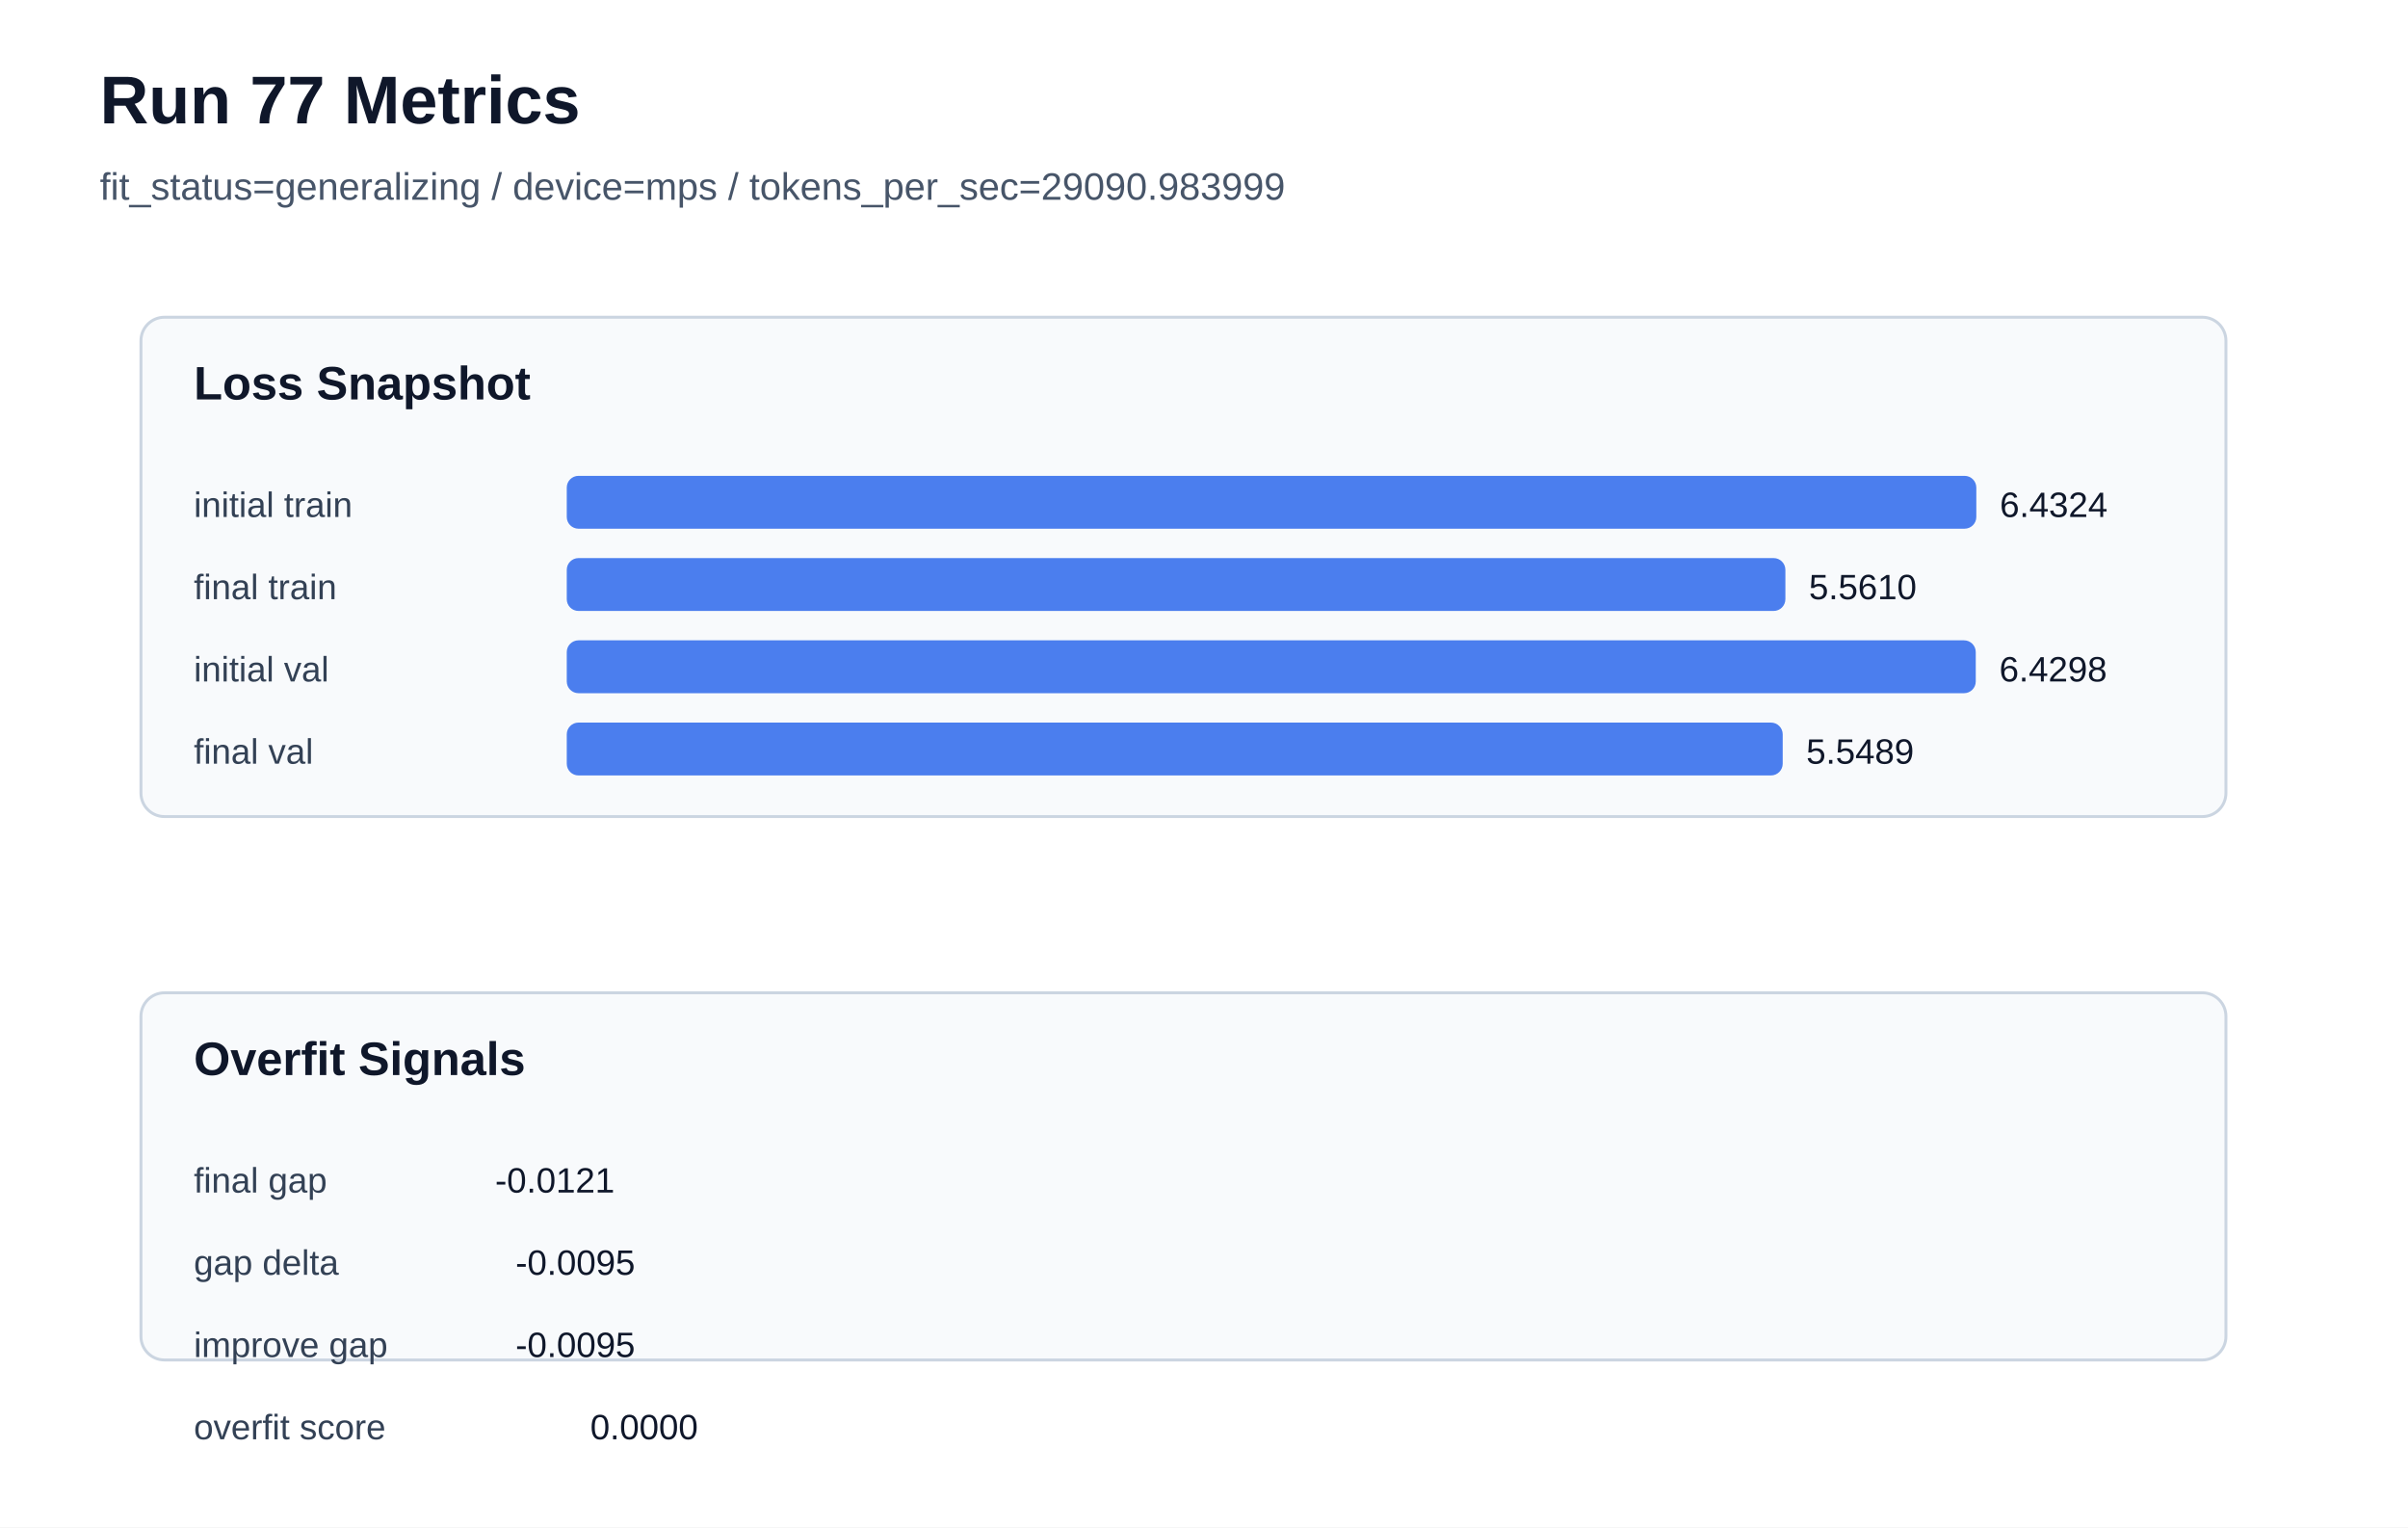
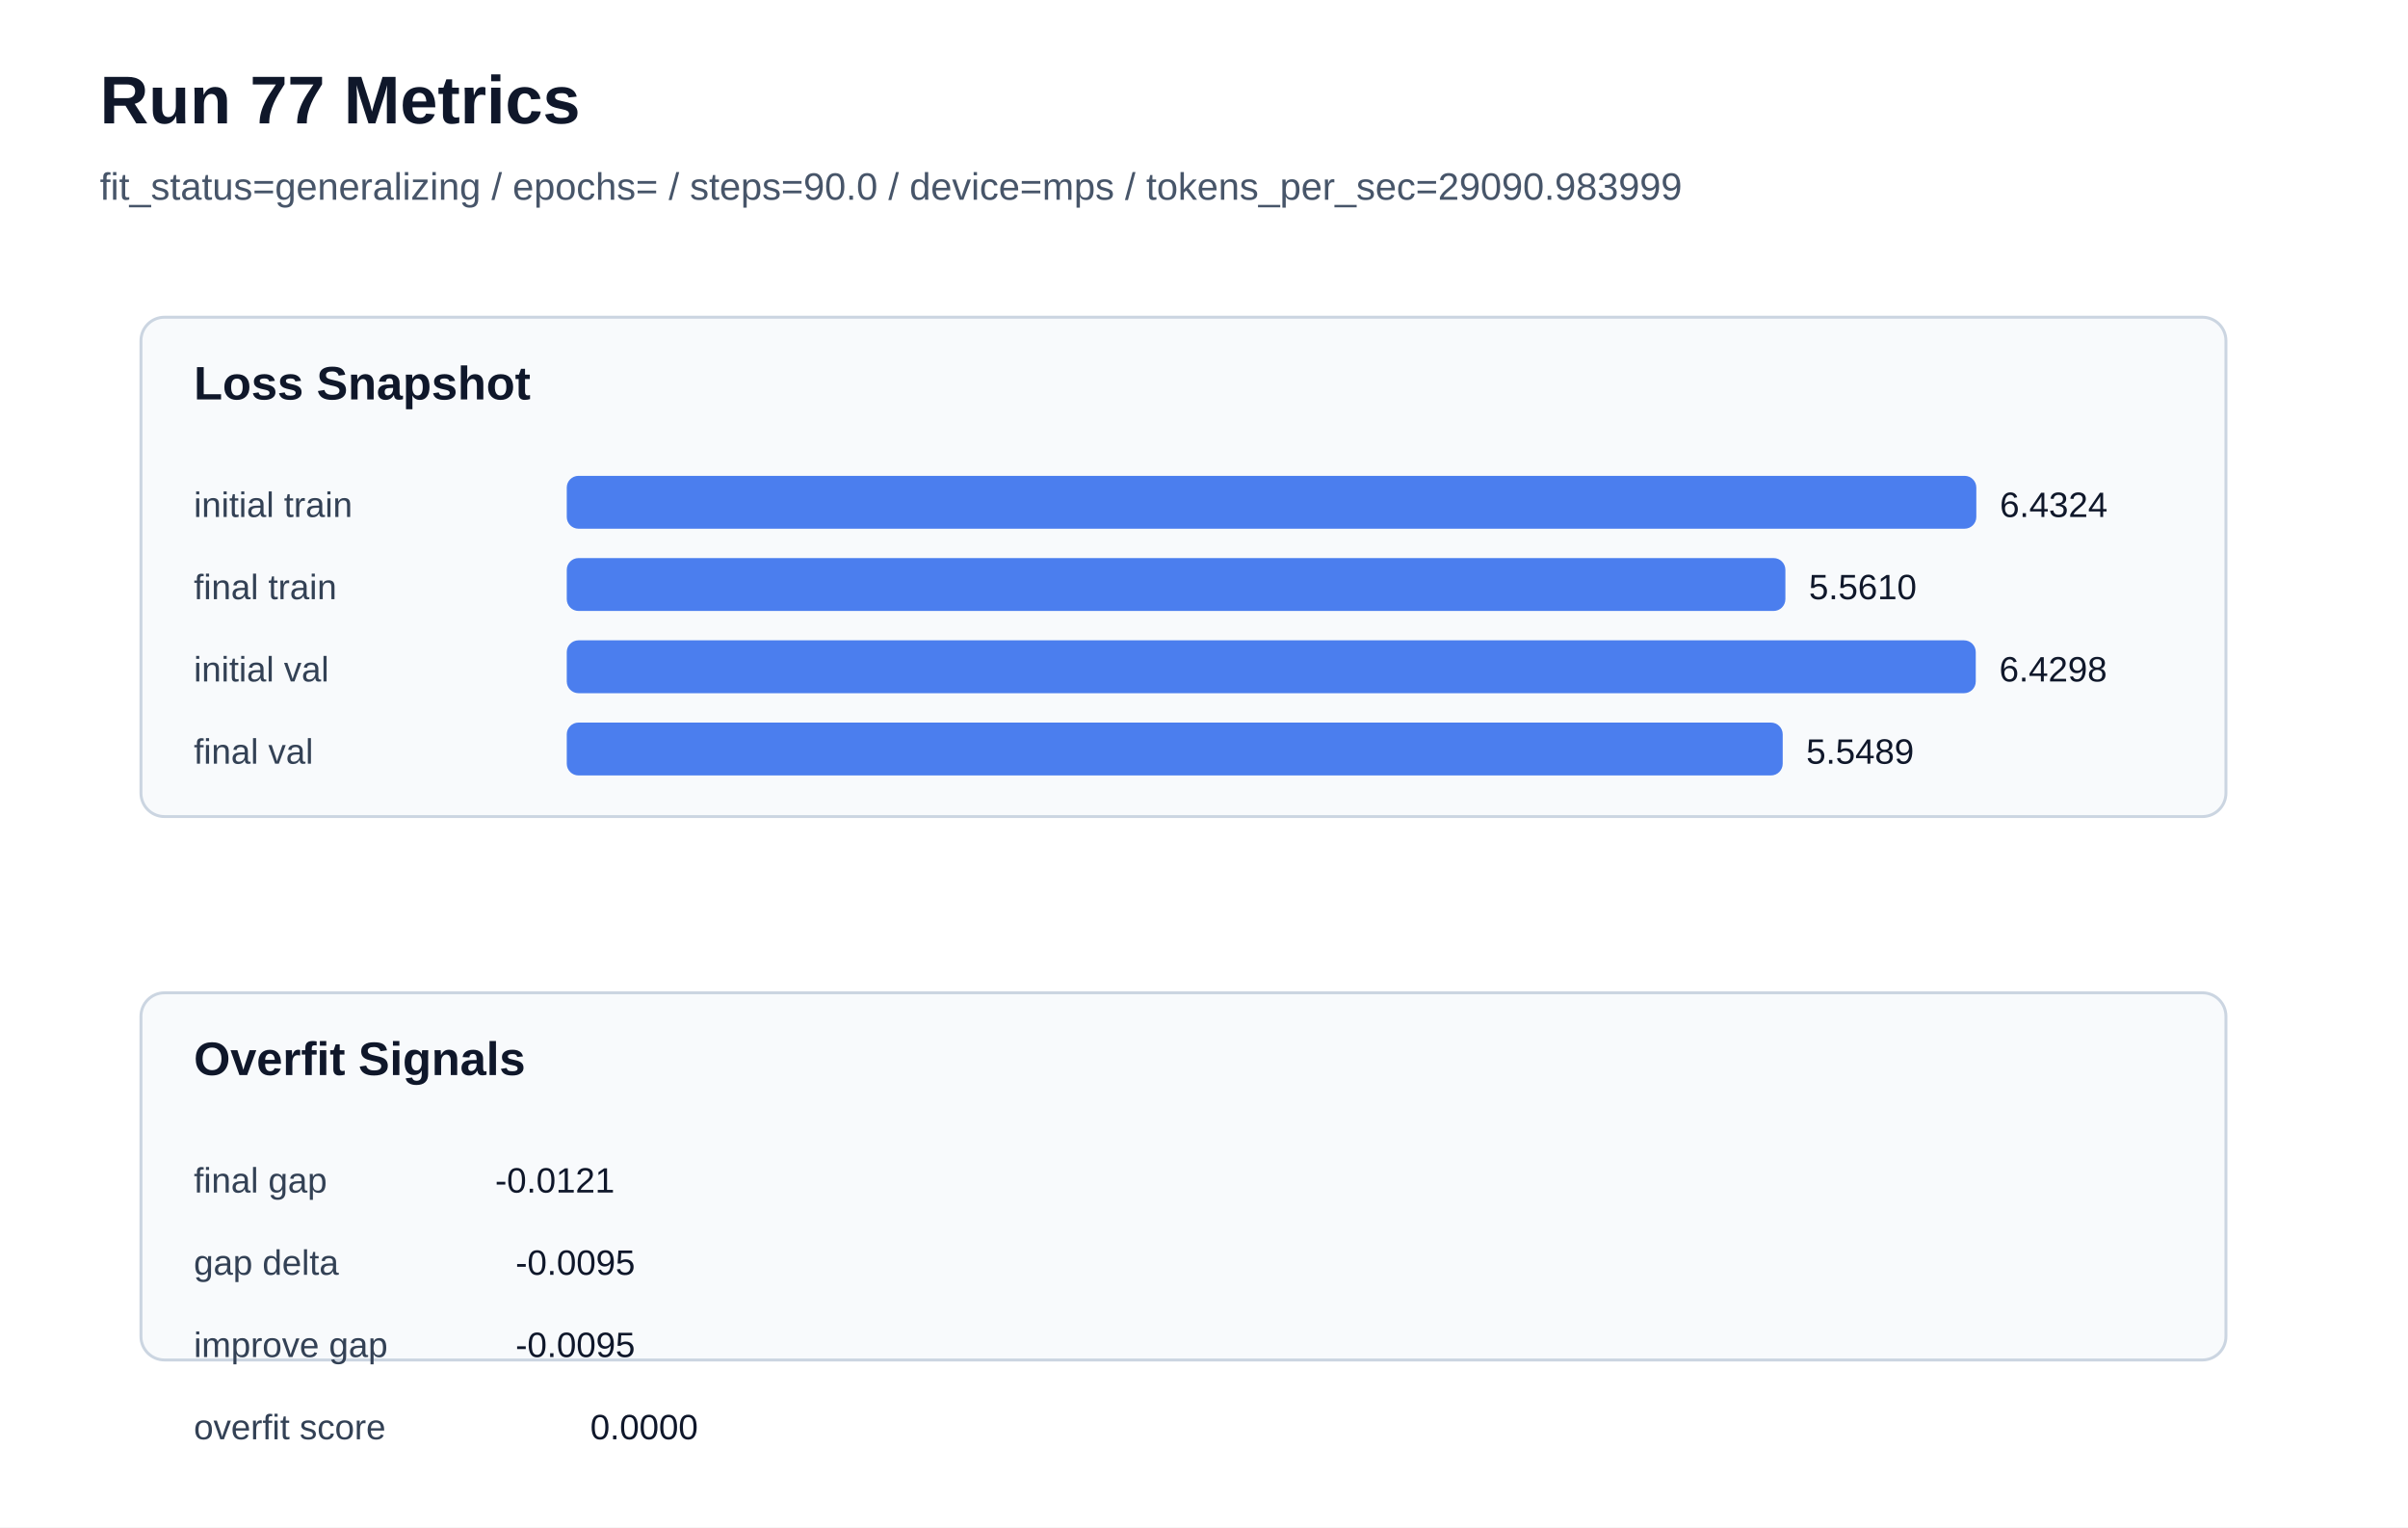
<svg xmlns="http://www.w3.org/2000/svg" width="820" height="520" viewBox="0 0 820 520" role="img">
  <rect width="100%" height="100%" fill="#ffffff" />
  <text x="34.00" y="42.00" font-family="Arial, sans-serif" font-size="23" font-weight="700" fill="#0f172a">Run 77 Metrics</text>
-   <text x="34.00" y="68.00" font-family="Arial, sans-serif" font-size="13" font-weight="400" fill="#475569">fit_status=generalizing / device=mps / tokens_per_sec=29090.983999</text>
+   <text x="34.00" y="68.00" font-family="Arial, sans-serif" font-size="13" font-weight="400" fill="#475569">fit_status=generalizing / epochs= / steps=90.0 / device=mps / tokens_per_sec=29090.983999</text>
  <rect x="48" y="108" width="710" height="170" rx="8" fill="#f8fafc" stroke="#cbd5e1" />
  <text x="66.00" y="136.00" font-family="Arial, sans-serif" font-size="16" font-weight="700" fill="#0f172a">Loss Snapshot</text>
  <text x="66.00" y="176.00" font-family="Arial, sans-serif" font-size="12" font-weight="400" fill="#334155">initial train</text>
  <rect x="193" y="162" width="480.00" height="18" rx="4" fill="#2563eb" opacity="0.82" />
  <text x="681.00" y="176.00" font-family="Arial, sans-serif" font-size="12" font-weight="400" fill="#0f172a">6.4324</text>
  <text x="66.00" y="204.00" font-family="Arial, sans-serif" font-size="12" font-weight="400" fill="#334155">final train</text>
  <rect x="193" y="190" width="414.98" height="18" rx="4" fill="#2563eb" opacity="0.82" />
  <text x="615.98" y="204.00" font-family="Arial, sans-serif" font-size="12" font-weight="400" fill="#0f172a">5.5610</text>
  <text x="66.00" y="232.00" font-family="Arial, sans-serif" font-size="12" font-weight="400" fill="#334155">initial val</text>
  <rect x="193" y="218" width="479.81" height="18" rx="4" fill="#2563eb" opacity="0.82" />
  <text x="680.81" y="232.00" font-family="Arial, sans-serif" font-size="12" font-weight="400" fill="#0f172a">6.4298</text>
  <text x="66.00" y="260.00" font-family="Arial, sans-serif" font-size="12" font-weight="400" fill="#334155">final val</text>
  <rect x="193" y="246" width="414.07" height="18" rx="4" fill="#2563eb" opacity="0.82" />
  <text x="615.07" y="260.00" font-family="Arial, sans-serif" font-size="12" font-weight="400" fill="#0f172a">5.5489</text>
  <rect x="48" y="338" width="710" height="125" rx="8" fill="#f8fafc" stroke="#cbd5e1" />
  <text x="66.00" y="366.00" font-family="Arial, sans-serif" font-size="16" font-weight="700" fill="#0f172a">Overfit Signals</text>
  <text x="66.00" y="406.00" font-family="Arial, sans-serif" font-size="12" font-weight="400" fill="#334155">final gap</text>
  <rect x="193" y="392" width="-32.39" height="18" rx="4" fill="#7c3aed" opacity="0.82" />
  <text x="168.61" y="406.00" font-family="Arial, sans-serif" font-size="12" font-weight="400" fill="#0f172a">-0.0121</text>
  <text x="66.00" y="434.00" font-family="Arial, sans-serif" font-size="12" font-weight="400" fill="#334155">gap delta</text>
  <rect x="193" y="420" width="-25.43" height="18" rx="4" fill="#7c3aed" opacity="0.82" />
  <text x="175.57" y="434.00" font-family="Arial, sans-serif" font-size="12" font-weight="400" fill="#0f172a">-0.0095</text>
  <text x="66.00" y="462.00" font-family="Arial, sans-serif" font-size="12" font-weight="400" fill="#334155">improve gap</text>
  <rect x="193" y="448" width="-25.43" height="18" rx="4" fill="#7c3aed" opacity="0.82" />
  <text x="175.57" y="462.00" font-family="Arial, sans-serif" font-size="12" font-weight="400" fill="#0f172a">-0.0095</text>
  <text x="66.00" y="490.00" font-family="Arial, sans-serif" font-size="12" font-weight="400" fill="#334155">overfit score</text>
  <rect x="193" y="476" width="0.00" height="18" rx="4" fill="#7c3aed" opacity="0.82" />
  <text x="201.00" y="490.00" font-family="Arial, sans-serif" font-size="12" font-weight="400" fill="#0f172a">0.0000</text>
</svg>
